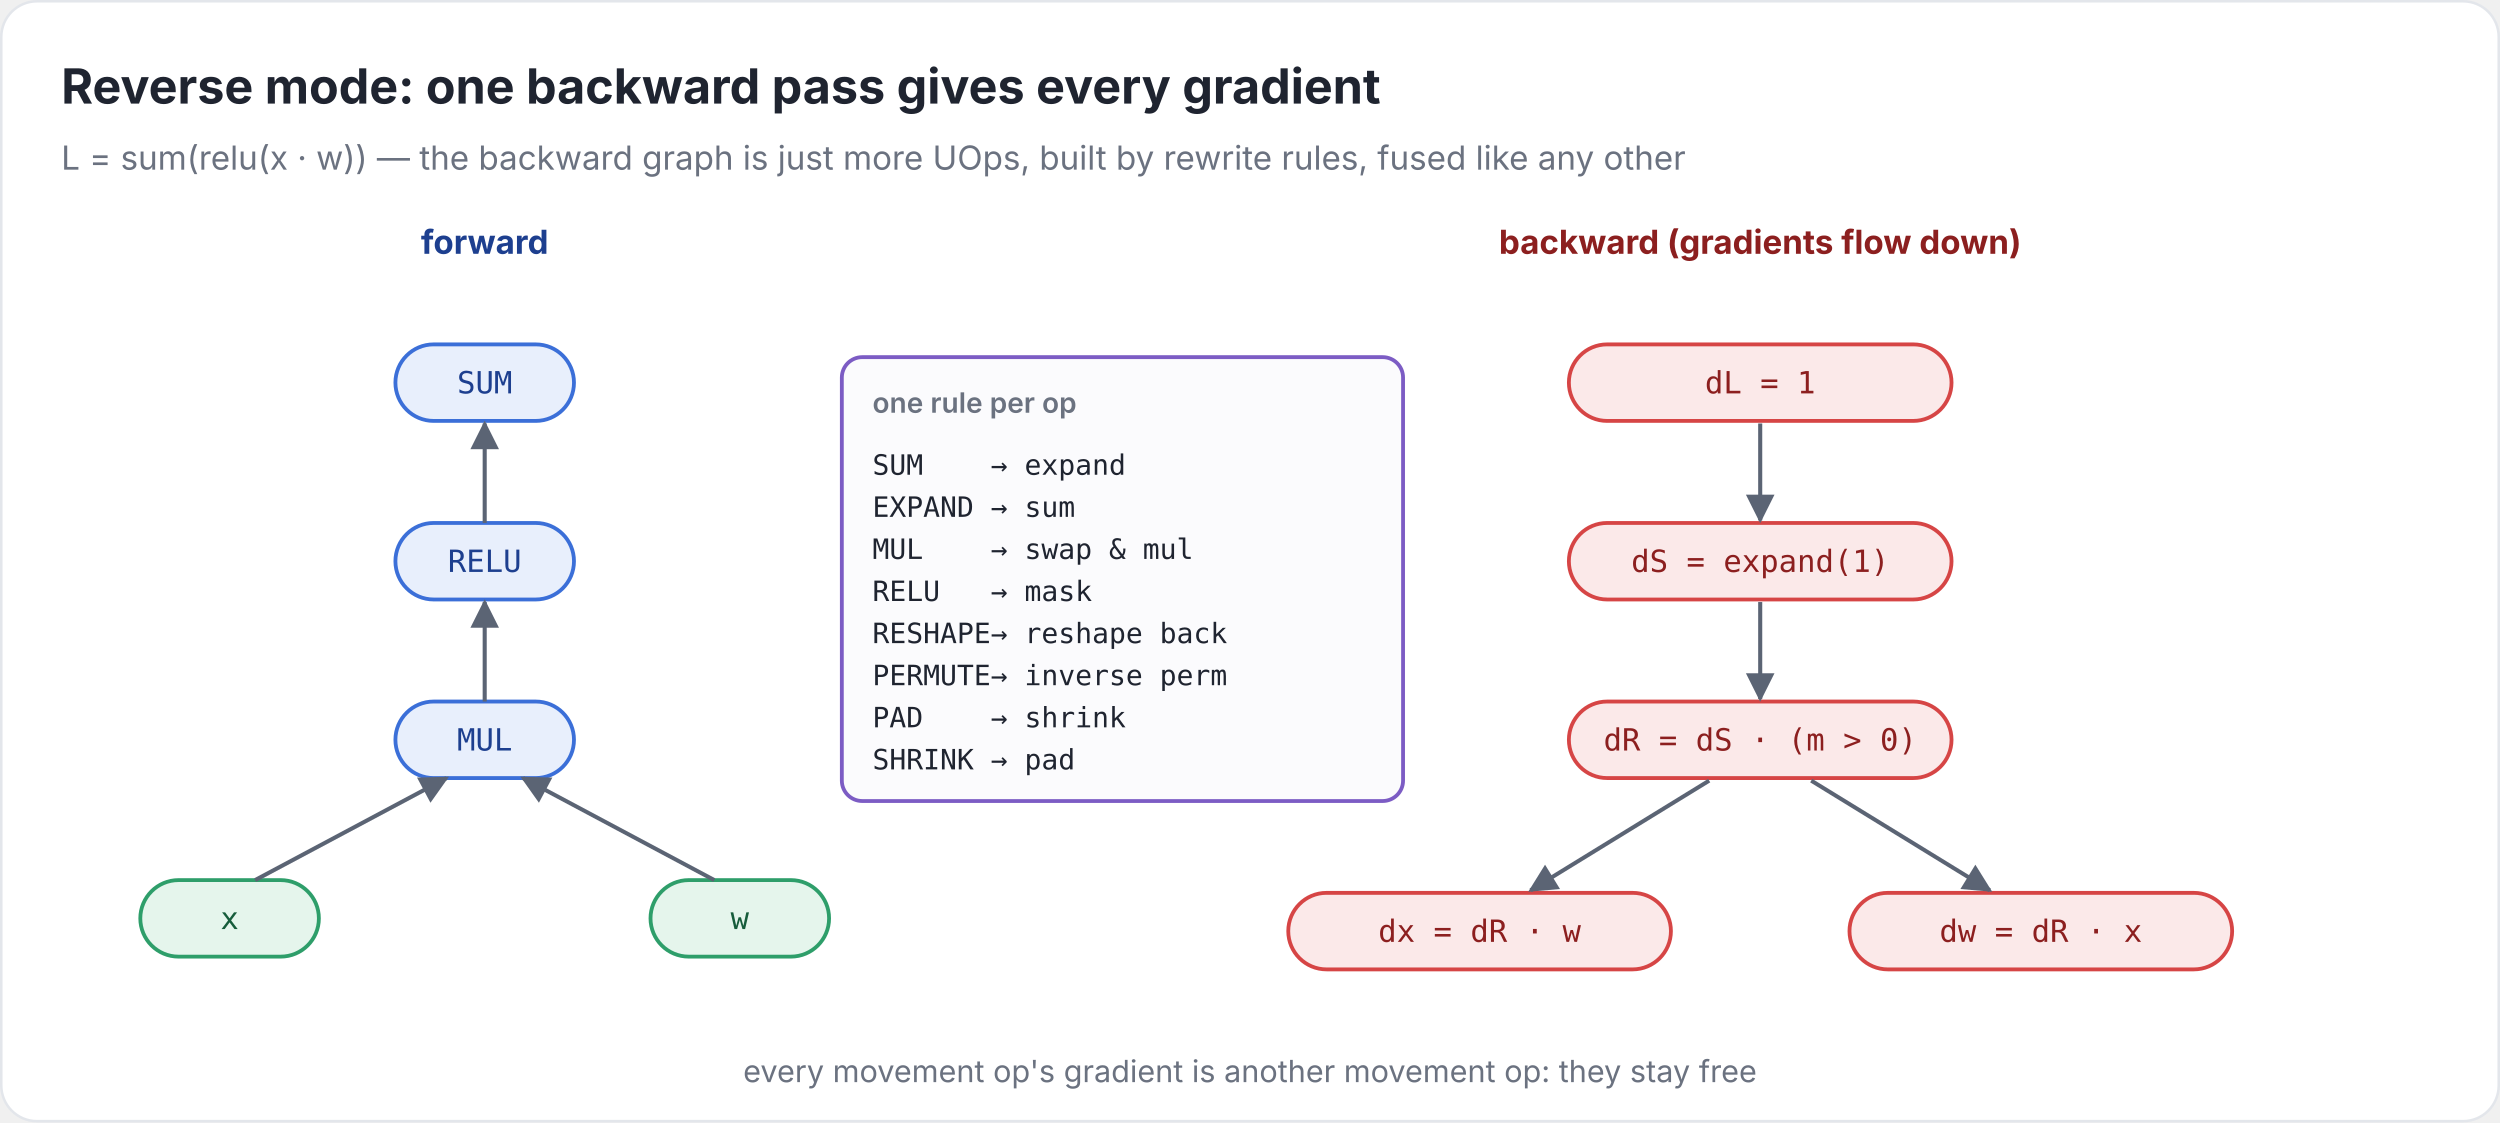
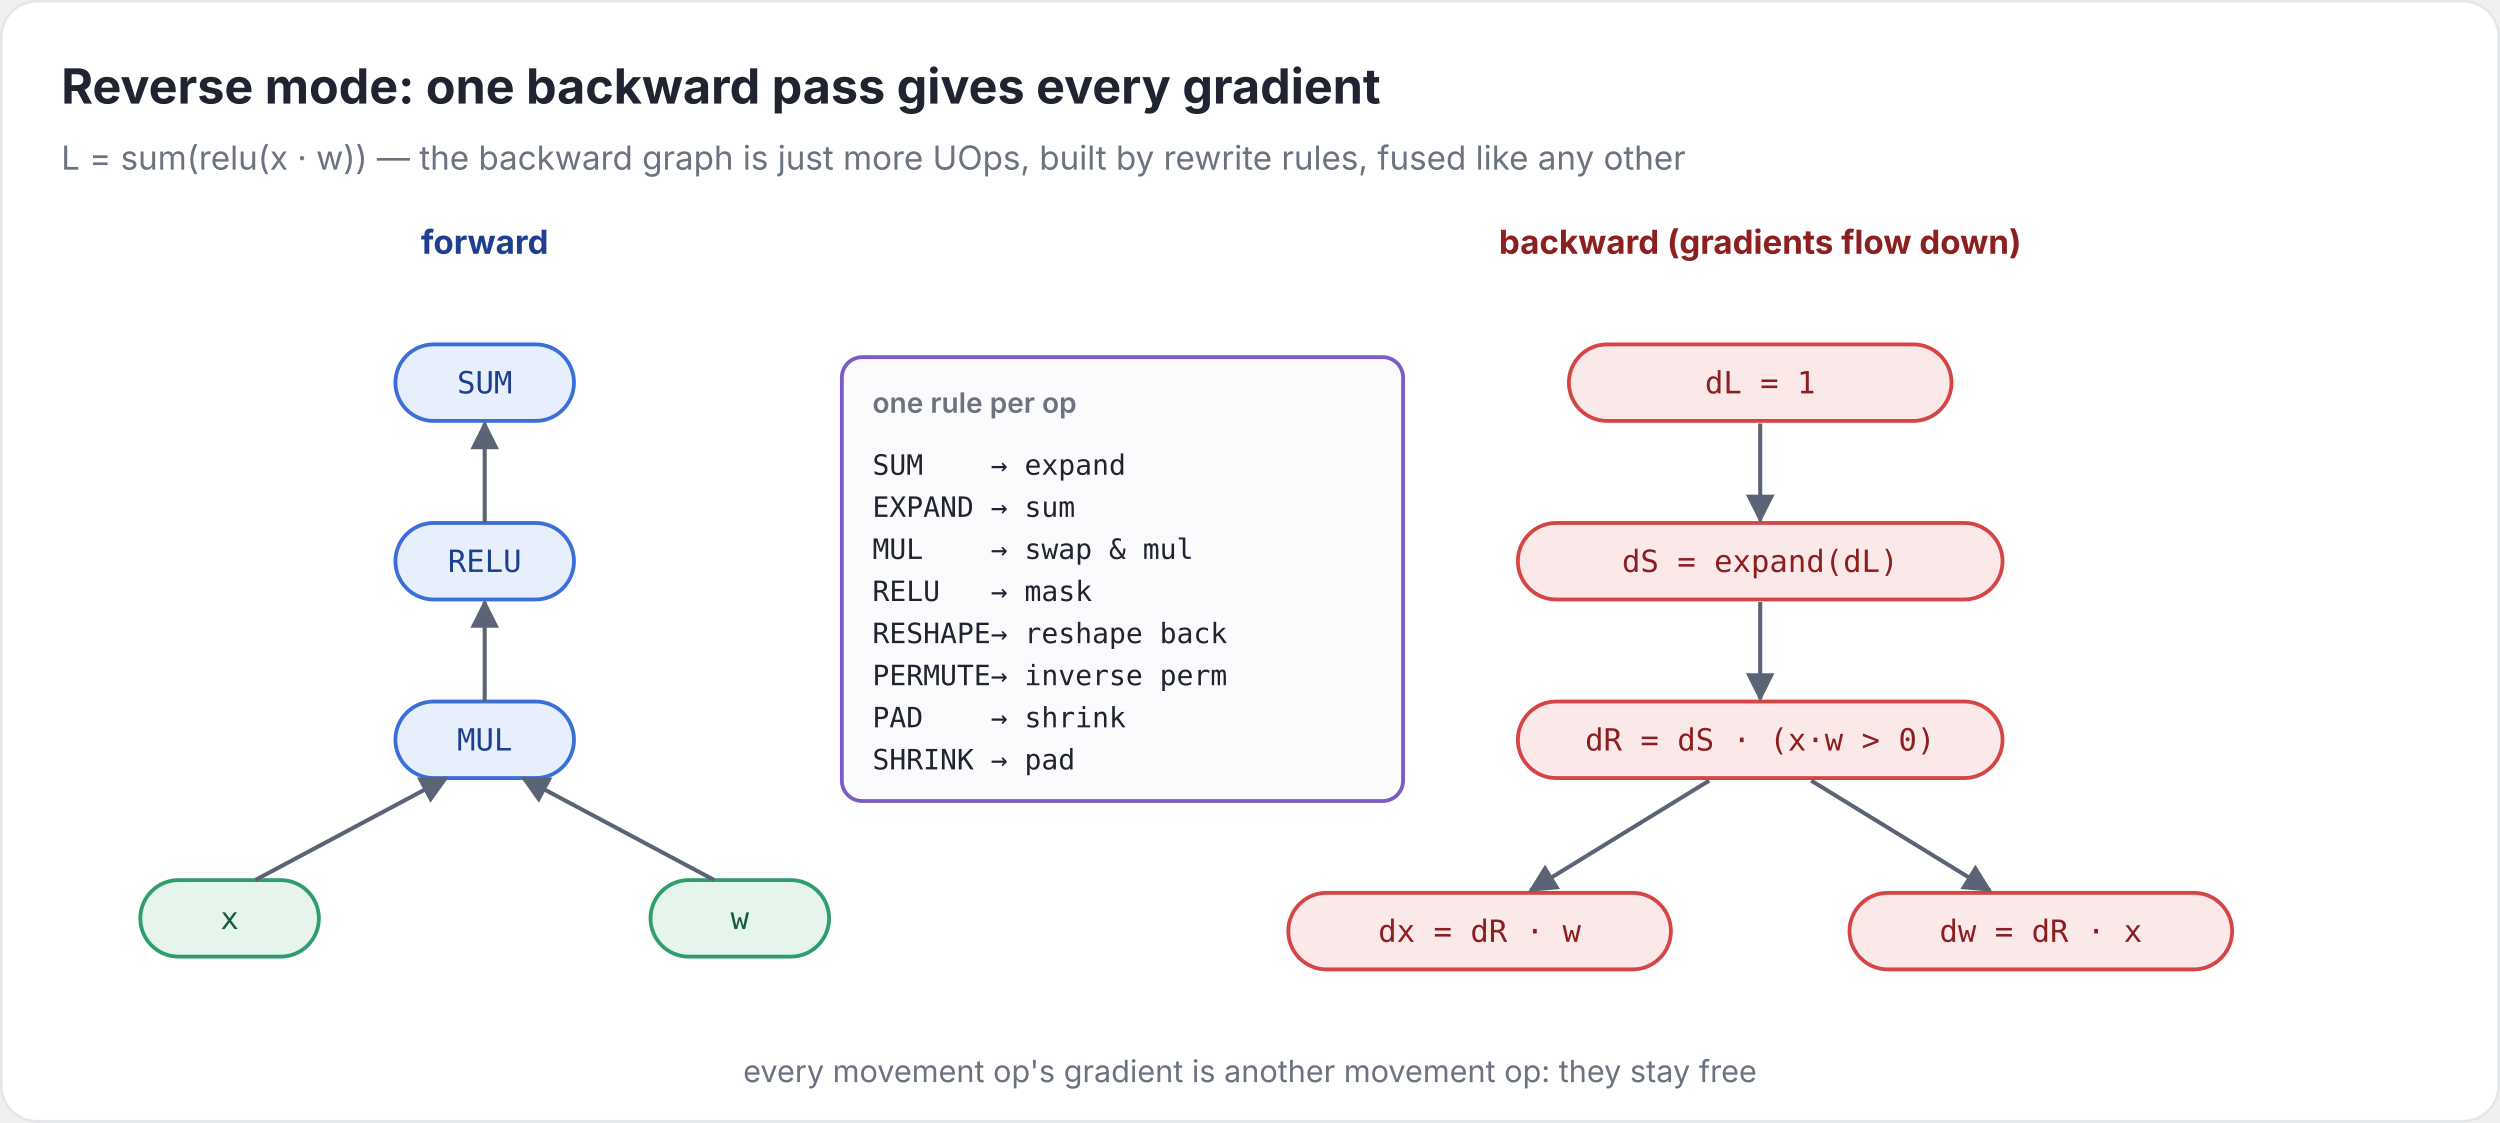
- <svg xmlns="http://www.w3.org/2000/svg" viewBox="0 0 980 440" width="980" height="440">
+ <svg xmlns="http://www.w3.org/2000/svg" viewBox="0 0 980 440" width="980" height="440" role="img">
  <rect x="0.5" y="0.5" width="979" height="439" rx="14" fill="#ffffff" stroke="#e3e6eb" />
  <defs>
    <marker id="m5b6474" viewBox="0 0 10 10" refX="9" refY="5" markerWidth="7" markerHeight="7" orient="auto-start-reverse">
      <path d="M0,0 L10,5 L0,10 z" fill="#5b6474" />
    </marker>
  </defs>
  <text x="24.0" y="40.6" font-family="Inter, 'Helvetica Neue', Helvetica, Arial, sans-serif" font-size="19" xml:space="preserve" font-weight="700" fill="#1f2430" text-anchor="start">Reverse mode: one backward pass gives every gradient</text>
  <text x="24.0" y="66.5" font-family="Inter, 'Helvetica Neue', Helvetica, Arial, sans-serif" font-size="13" xml:space="preserve" font-weight="400" fill="#6b7280" text-anchor="start">L = sum(relu(x · w)) — the backward graph is just more UOps, built by rewrite rules, fused like any other</text>
  <text x="190.0" y="99.5" font-family="Inter, 'Helvetica Neue', Helvetica, Arial, sans-serif" font-size="13" xml:space="preserve" font-weight="700" fill="#1d3f8f" text-anchor="middle">forward</text>
  <rect x="55.0" y="345.0" width="70.0" height="30.0" rx="15.0" fill="#e5f5ec" stroke="#2e9e6a" stroke-width="1.5" opacity="1" />
  <text x="90.0" y="364.2" font-family="'JetBrains Mono', 'SF Mono', Menlo, Consolas, monospace" font-size="12" xml:space="preserve" font-weight="500" fill="#165c3b" text-anchor="middle">x</text>
  <rect x="255.0" y="345.0" width="70.0" height="30.0" rx="15.0" fill="#e5f5ec" stroke="#2e9e6a" stroke-width="1.5" opacity="1" />
  <text x="290.0" y="364.2" font-family="'JetBrains Mono', 'SF Mono', Menlo, Consolas, monospace" font-size="12" xml:space="preserve" font-weight="500" fill="#165c3b" text-anchor="middle">w</text>
  <rect x="155.0" y="275.0" width="70.0" height="30.0" rx="15.0" fill="#e8effc" stroke="#3b6fd8" stroke-width="1.5" opacity="1" />
  <text x="190.0" y="294.2" font-family="'JetBrains Mono', 'SF Mono', Menlo, Consolas, monospace" font-size="12" xml:space="preserve" font-weight="500" fill="#1d3f8f" text-anchor="middle">MUL</text>
  <rect x="155.0" y="205.0" width="70.0" height="30.0" rx="15.0" fill="#e8effc" stroke="#3b6fd8" stroke-width="1.5" opacity="1" />
  <text x="190.0" y="224.2" font-family="'JetBrains Mono', 'SF Mono', Menlo, Consolas, monospace" font-size="12" xml:space="preserve" font-weight="500" fill="#1d3f8f" text-anchor="middle">RELU</text>
  <rect x="155.0" y="135.0" width="70.0" height="30.0" rx="15.0" fill="#e8effc" stroke="#3b6fd8" stroke-width="1.5" opacity="1" />
  <text x="190.0" y="154.2" font-family="'JetBrains Mono', 'SF Mono', Menlo, Consolas, monospace" font-size="12" xml:space="preserve" font-weight="500" fill="#1d3f8f" text-anchor="middle">SUM</text>
  <line x1="100.0" y1="345.0" x2="175.0" y2="305.0" stroke="#5b6474" stroke-width="1.6" marker-end="url(#m5b6474)" />
  <line x1="280.0" y1="345.0" x2="205.0" y2="305.0" stroke="#5b6474" stroke-width="1.6" marker-end="url(#m5b6474)" />
  <line x1="190.0" y1="275.0" x2="190.0" y2="236.0" stroke="#5b6474" stroke-width="1.6" marker-end="url(#m5b6474)" />
  <line x1="190.0" y1="205.0" x2="190.0" y2="166.0" stroke="#5b6474" stroke-width="1.6" marker-end="url(#m5b6474)" />
  <text x="690.0" y="99.5" font-family="Inter, 'Helvetica Neue', Helvetica, Arial, sans-serif" font-size="13" xml:space="preserve" font-weight="700" fill="#8c1f1f" text-anchor="middle">backward (gradients flow down)</text>
  <rect x="615.0" y="135.0" width="150.0" height="30.0" rx="15.0" fill="#fbe9e9" stroke="#d64545" stroke-width="1.5" opacity="1" />
  <text x="690.0" y="154.2" font-family="'JetBrains Mono', 'SF Mono', Menlo, Consolas, monospace" font-size="12" xml:space="preserve" font-weight="500" fill="#8c1f1f" text-anchor="middle">dL = 1</text>
-   <rect x="615.0" y="205.0" width="150.0" height="30.0" rx="15.0" fill="#fbe9e9" stroke="#d64545" stroke-width="1.5" opacity="1" />
-   <text x="690.0" y="224.2" font-family="'JetBrains Mono', 'SF Mono', Menlo, Consolas, monospace" font-size="12" xml:space="preserve" font-weight="500" fill="#8c1f1f" text-anchor="middle">dS = expand(1)</text>
-   <rect x="615.0" y="275.0" width="150.0" height="30.0" rx="15.0" fill="#fbe9e9" stroke="#d64545" stroke-width="1.5" opacity="1" />
-   <text x="690.0" y="294.2" font-family="'JetBrains Mono', 'SF Mono', Menlo, Consolas, monospace" font-size="12" xml:space="preserve" font-weight="500" fill="#8c1f1f" text-anchor="middle">dR = dS · (m &gt; 0)</text>
+   <rect x="595.0" y="205.0" width="190.0" height="30.0" rx="15.0" fill="#fbe9e9" stroke="#d64545" stroke-width="1.5" opacity="1" />
+   <text x="690.0" y="224.2" font-family="'JetBrains Mono', 'SF Mono', Menlo, Consolas, monospace" font-size="12" xml:space="preserve" font-weight="500" fill="#8c1f1f" text-anchor="middle">dS = expand(dL)</text>
+   <rect x="595.0" y="275.0" width="190.0" height="30.0" rx="15.0" fill="#fbe9e9" stroke="#d64545" stroke-width="1.5" opacity="1" />
+   <text x="690.0" y="294.2" font-family="'JetBrains Mono', 'SF Mono', Menlo, Consolas, monospace" font-size="12" xml:space="preserve" font-weight="500" fill="#8c1f1f" text-anchor="middle">dR = dS · (x·w &gt; 0)</text>
  <rect x="505.0" y="350.0" width="150.0" height="30.0" rx="15.0" fill="#fbe9e9" stroke="#d64545" stroke-width="1.5" opacity="1" />
  <text x="580.0" y="369.2" font-family="'JetBrains Mono', 'SF Mono', Menlo, Consolas, monospace" font-size="12" xml:space="preserve" font-weight="500" fill="#8c1f1f" text-anchor="middle">dx = dR · w</text>
  <rect x="725.0" y="350.0" width="150.0" height="30.0" rx="15.0" fill="#fbe9e9" stroke="#d64545" stroke-width="1.5" opacity="1" />
  <text x="800.0" y="369.2" font-family="'JetBrains Mono', 'SF Mono', Menlo, Consolas, monospace" font-size="12" xml:space="preserve" font-weight="500" fill="#8c1f1f" text-anchor="middle">dw = dR · x</text>
  <line x1="690.0" y1="166.0" x2="690.0" y2="204.0" stroke="#5b6474" stroke-width="1.6" marker-end="url(#m5b6474)" />
  <line x1="690.0" y1="236.0" x2="690.0" y2="274.0" stroke="#5b6474" stroke-width="1.6" marker-end="url(#m5b6474)" />
  <line x1="670.0" y1="306.0" x2="600.0" y2="349.0" stroke="#5b6474" stroke-width="1.6" marker-end="url(#m5b6474)" />
  <line x1="710.0" y1="306.0" x2="780.0" y2="349.0" stroke="#5b6474" stroke-width="1.6" marker-end="url(#m5b6474)" />
  <rect x="330.0" y="140.0" width="220.0" height="174.0" rx="8" fill="#fbfbfd" stroke="#7c5cc4" stroke-width="1.5" opacity="1" />
  <text x="342.0" y="161.8" font-family="Inter, 'Helvetica Neue', Helvetica, Arial, sans-serif" font-size="11" xml:space="preserve" font-weight="600" fill="#6b7280" text-anchor="start">one rule per op</text>
  <text x="342.0" y="186.1" font-family="'JetBrains Mono', 'SF Mono', Menlo, Consolas, monospace" font-size="11" xml:space="preserve" font-weight="400" fill="#1f2430" text-anchor="start">SUM    → expand</text>
  <text x="342.0" y="202.6" font-family="'JetBrains Mono', 'SF Mono', Menlo, Consolas, monospace" font-size="11" xml:space="preserve" font-weight="400" fill="#1f2430" text-anchor="start">EXPAND → sum</text>
  <text x="342.0" y="219.1" font-family="'JetBrains Mono', 'SF Mono', Menlo, Consolas, monospace" font-size="11" xml:space="preserve" font-weight="400" fill="#1f2430" text-anchor="start">MUL    → swap &amp; mul</text>
  <text x="342.0" y="235.6" font-family="'JetBrains Mono', 'SF Mono', Menlo, Consolas, monospace" font-size="11" xml:space="preserve" font-weight="400" fill="#1f2430" text-anchor="start">RELU   → mask</text>
  <text x="342.0" y="252.1" font-family="'JetBrains Mono', 'SF Mono', Menlo, Consolas, monospace" font-size="11" xml:space="preserve" font-weight="400" fill="#1f2430" text-anchor="start">RESHAPE→ reshape back</text>
  <text x="342.0" y="268.6" font-family="'JetBrains Mono', 'SF Mono', Menlo, Consolas, monospace" font-size="11" xml:space="preserve" font-weight="400" fill="#1f2430" text-anchor="start">PERMUTE→ inverse perm</text>
  <text x="342.0" y="285.1" font-family="'JetBrains Mono', 'SF Mono', Menlo, Consolas, monospace" font-size="11" xml:space="preserve" font-weight="400" fill="#1f2430" text-anchor="start">PAD    → shrink</text>
  <text x="342.0" y="301.6" font-family="'JetBrains Mono', 'SF Mono', Menlo, Consolas, monospace" font-size="11" xml:space="preserve" font-weight="400" fill="#1f2430" text-anchor="start">SHRINK → pad</text>
  <text x="490.0" y="424.2" font-family="Inter, 'Helvetica Neue', Helvetica, Arial, sans-serif" font-size="12" xml:space="preserve" font-weight="400" fill="#6b7280" text-anchor="middle">every movement op's gradient is another movement op: they stay free</text>
</svg>
